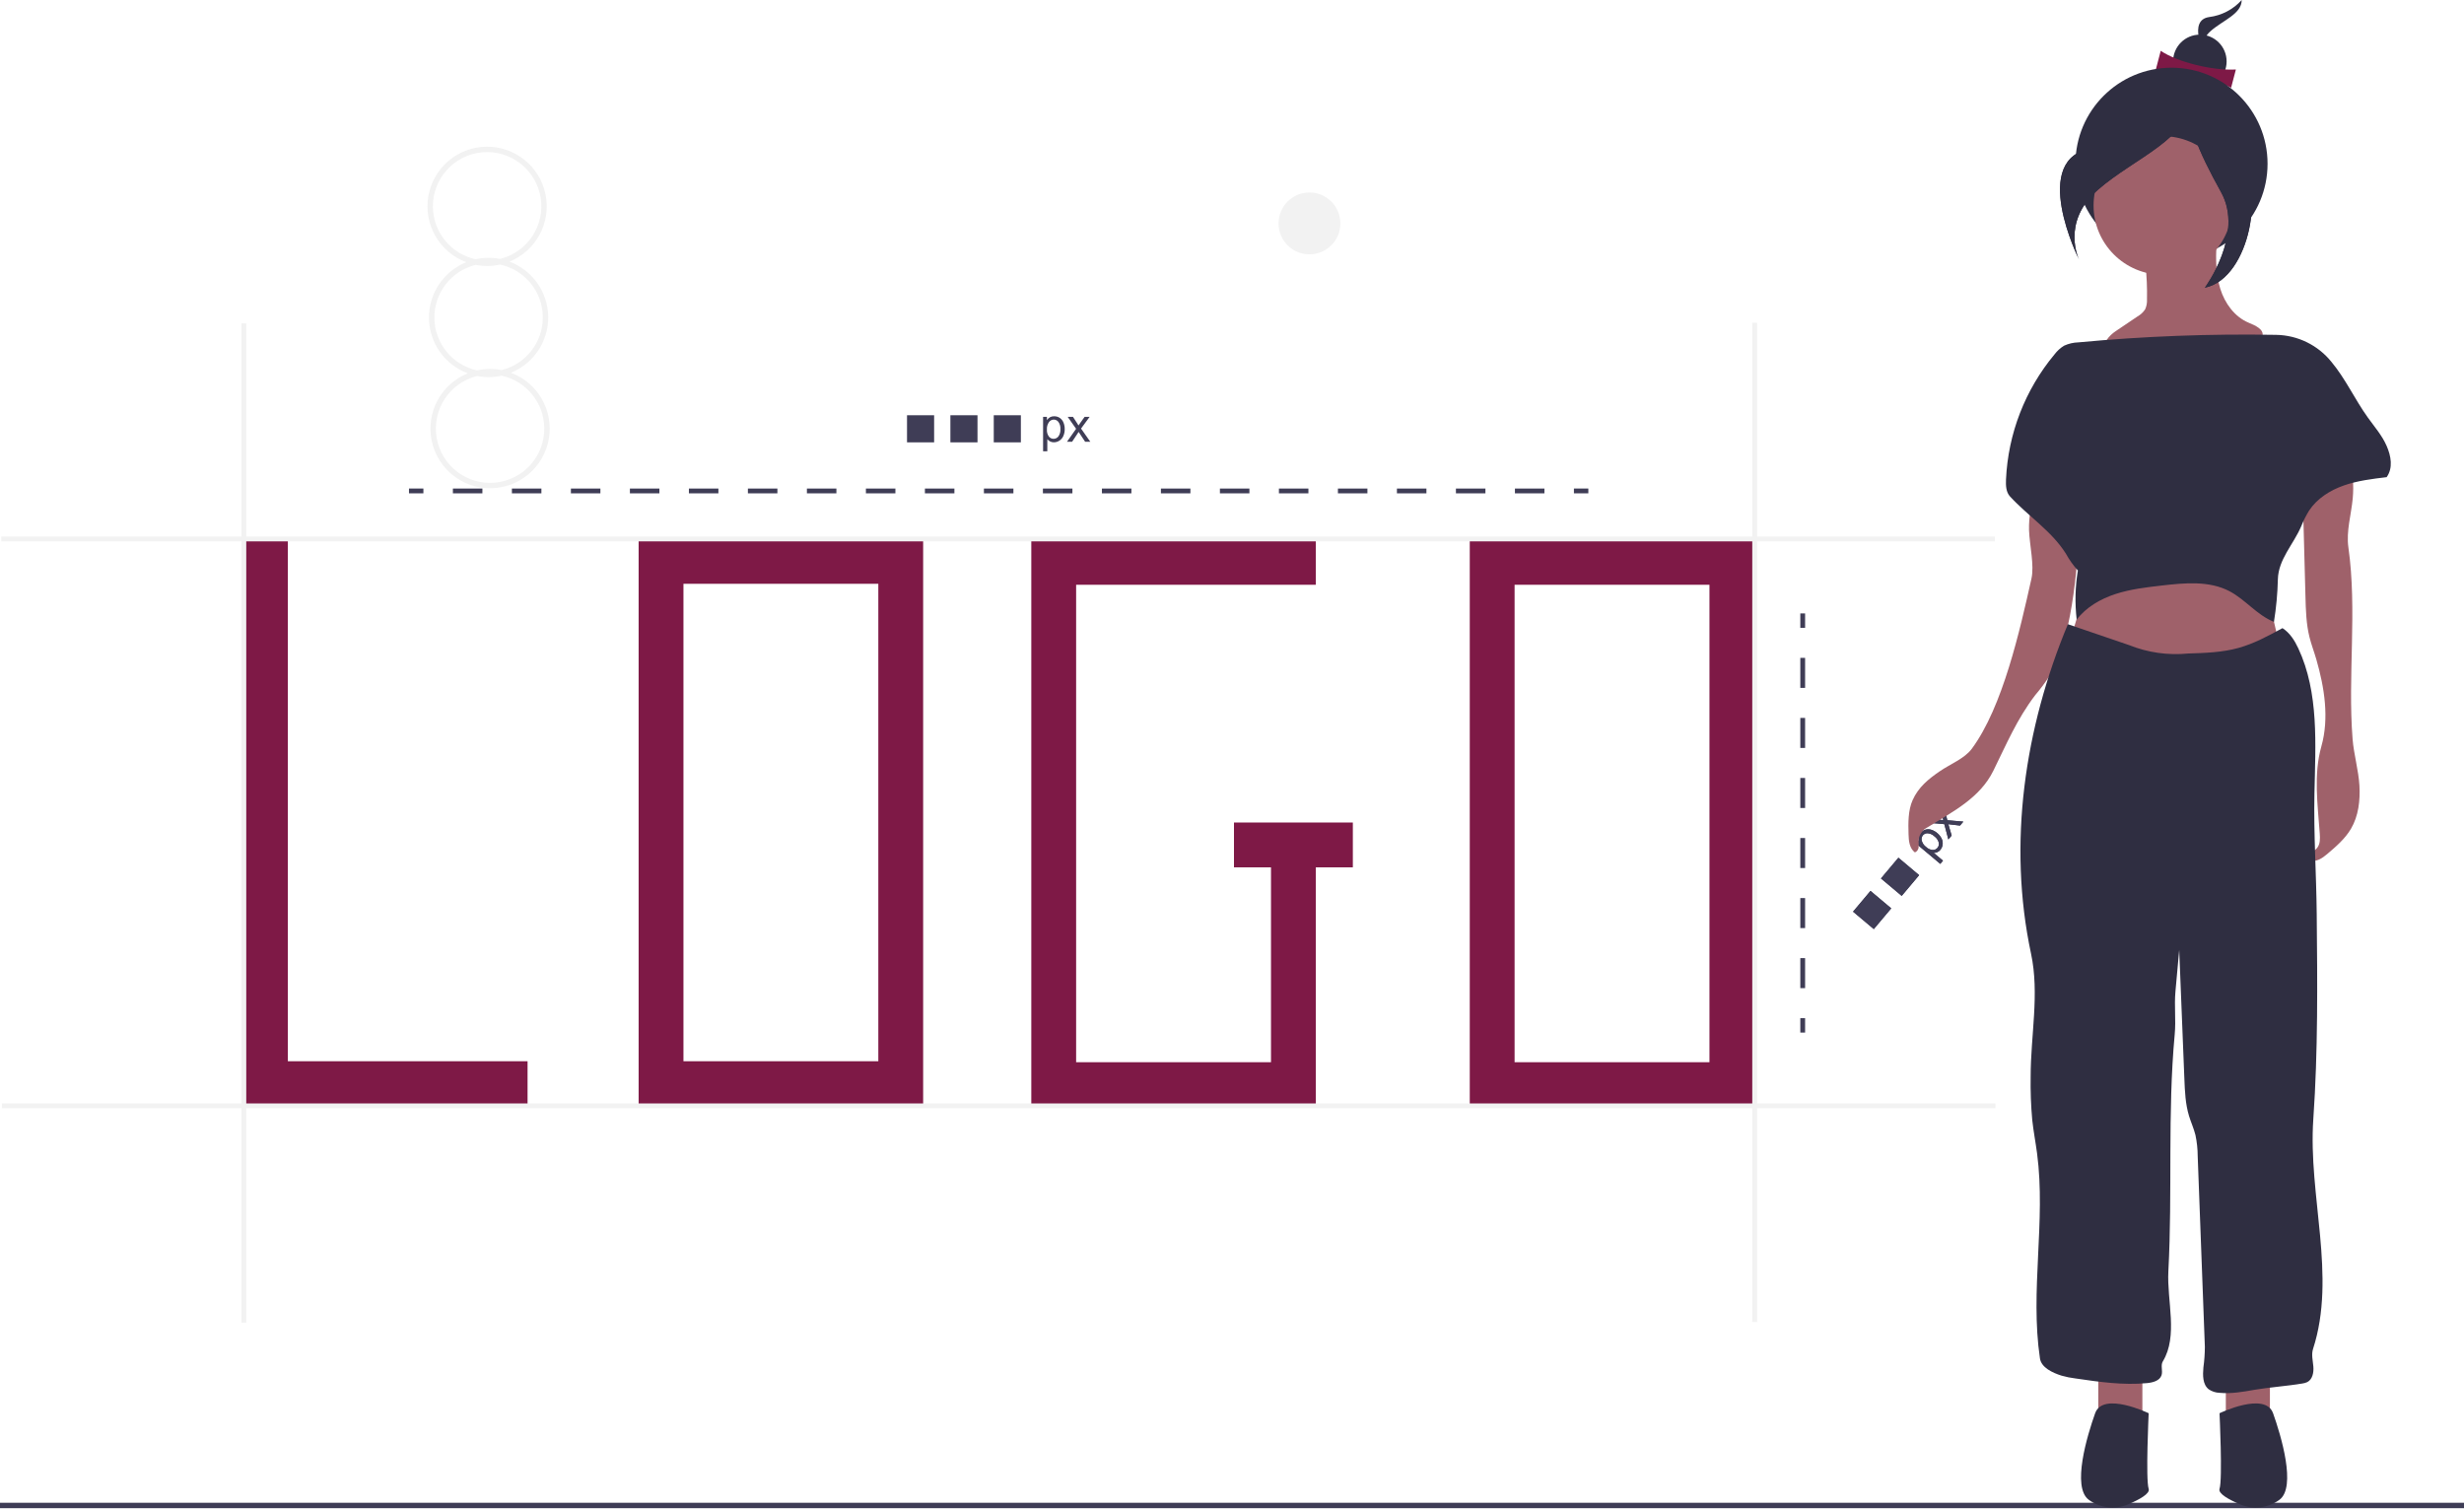
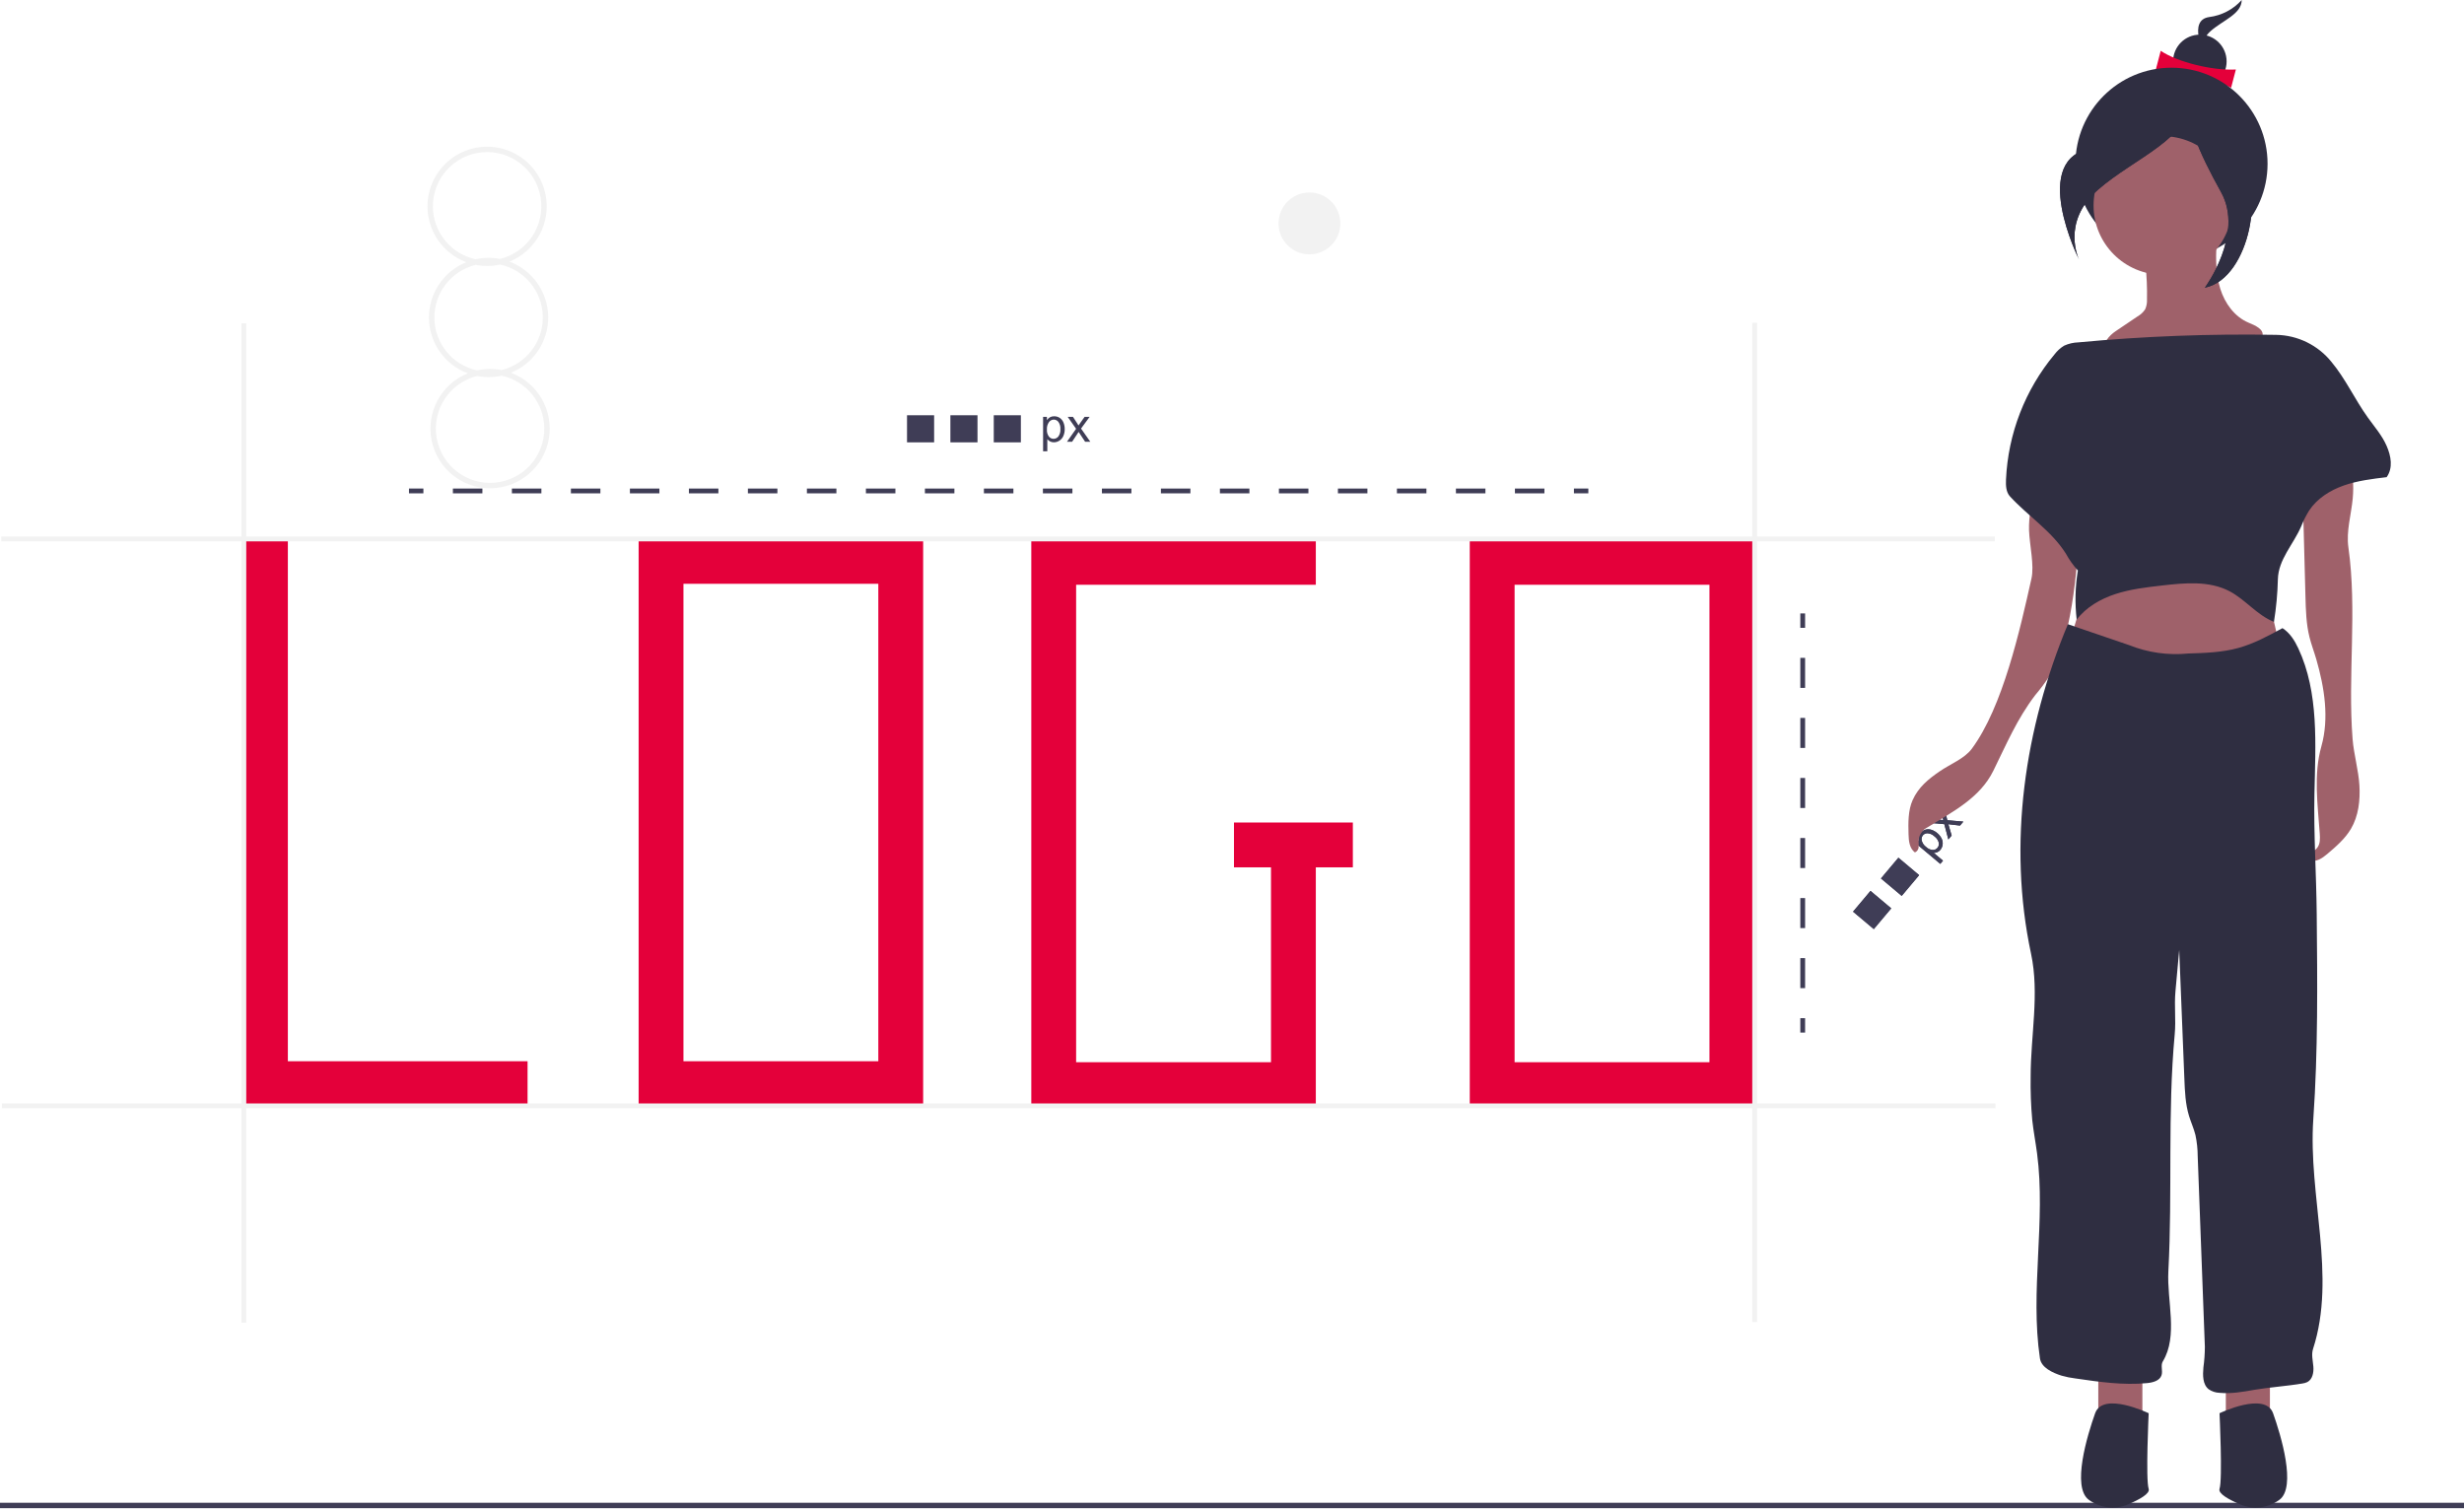
<svg xmlns="http://www.w3.org/2000/svg" id="ab9c9524-e61a-4262-9078-30d20f864b6e" data-name="Layer 1" width="909" height="556.371" viewBox="0 0 909 556.371">
  <path d="M861.295,490.505l-9.73-8.18.913-1.086.914.768a3.498,3.498,0,0,1-.075-1.544,3.116,3.116,0,0,1,.717-1.398,3.631,3.631,0,0,1,1.8-1.2,3.717,3.717,0,0,1,2.182.06,6.245,6.245,0,0,1,2.146,1.205,6.144,6.144,0,0,1,1.618,2.022,3.818,3.818,0,0,1,.378,2.24,3.775,3.775,0,0,1-.845,1.94,2.93,2.93,0,0,1-1.151.858,3.186,3.186,0,0,1-1.29.244l3.424,2.879Zm-5.265-6.269a4,4,0,0,0,2.469,1.138,2.201,2.201,0,0,0,1.768-.786,2.252,2.252,0,0,0,.472-1.926,4.167,4.167,0,0,0-1.607-2.318,4.058,4.058,0,0,0-2.479-1.14,2.176,2.176,0,0,0-1.78.759,2.243,2.243,0,0,0-.421,1.947A4.162,4.162,0,0,0,856.03,484.236Z" transform="translate(-145.5 -171.8146)" fill="#3f3d56" />
  <path d="M864.274,481.489l-1.496-5.644-5.377-.462,1.253-1.49,2.557.307q.727.09,1.2.173-.192-.659-.324-1.188l-.666-2.583,1.197-1.424,1.268,5.215,5.922.513-1.231,1.464-3.4-.394-.912-.111,1.222,4.181Z" transform="translate(-145.5 -171.8146)" fill="#3f3d56" />
  <rect x="831.156" y="502.515" width="10" height="10" transform="translate(-235.8907 649.1317) rotate(-49.94575)" fill="#3f3d56" />
  <rect x="841.452" y="490.268" width="10" height="10" transform="translate(-222.846 652.6469) rotate(-49.94575)" fill="#3f3d56" />
  <path d="M861.295,490.505l-9.73-8.18.913-1.086.914.768a3.498,3.498,0,0,1-.075-1.544,3.116,3.116,0,0,1,.717-1.398,3.631,3.631,0,0,1,1.8-1.2,3.717,3.717,0,0,1,2.182.06,6.245,6.245,0,0,1,2.146,1.205,6.144,6.144,0,0,1,1.618,2.022,3.818,3.818,0,0,1,.378,2.24,3.775,3.775,0,0,1-.845,1.94,2.93,2.93,0,0,1-1.151.858,3.186,3.186,0,0,1-1.29.244l3.424,2.879Zm-5.265-6.269a4,4,0,0,0,2.469,1.138,2.201,2.201,0,0,0,1.768-.786,2.252,2.252,0,0,0,.472-1.926,4.167,4.167,0,0,0-1.607-2.318,4.058,4.058,0,0,0-2.479-1.14,2.176,2.176,0,0,0-1.78.759,2.243,2.243,0,0,0-.421,1.947A4.162,4.162,0,0,0,856.03,484.236Z" transform="translate(-145.5 -171.8146)" fill="#3f3d56" />
  <path d="M864.274,481.489l-1.496-5.644-5.377-.462,1.253-1.49,2.557.307q.727.09,1.2.173-.192-.659-.324-1.188l-.666-2.583,1.197-1.424,1.268,5.215,5.922.513-1.231,1.464-3.4-.394-.912-.111,1.222,4.181Z" transform="translate(-145.5 -171.8146)" fill="#3f3d56" />
  <rect x="831.156" y="502.515" width="10" height="10" transform="translate(-235.8907 649.1317) rotate(-49.94575)" fill="#3f3d56" />
  <rect x="841.452" y="490.268" width="10" height="10" transform="translate(-222.846 652.6469) rotate(-49.94575)" fill="#3f3d56" />
  <rect y="554.371" width="909" height="2" fill="#3f3d56" />
  <circle cx="483.07" cy="82.416" r="11.409" fill="#f2f2f2" />
  <path d="M347.747,288.637a22.031,22.031,0,0,0-14.304-20.31,22,22,0,1,0-15.936.213,21.991,21.991,0,0,0,.549,40.996,22,22,0,1,0,15.936-.213A22.031,22.031,0,0,0,347.747,288.637Zm-42.545-40.434a20,20,0,1,1,24.771,19.138,22.023,22.023,0,0,0-9.025.121A20.021,20.021,0,0,1,305.202,248.203ZM346.295,329.66a20,20,0,1,1-24.771-19.138,22.024,22.024,0,0,0,9.025-.121A20.021,20.021,0,0,1,346.295,329.66Zm-15.774-21.324a22.023,22.023,0,0,0-9.025.121,19.979,19.979,0,0,1-.521-38.931,22.024,22.024,0,0,0,9.025-.121,19.979,19.979,0,0,1,.521,38.931Z" transform="translate(-145.5 -171.8146)" fill="#f2f2f2" />
-   <polygon points="106.196 198.825 89.661 198.825 89.661 391.493 89.661 408.028 106.196 408.028 194.622 408.028 194.622 391.493 106.196 391.493 106.196 198.825" fill="#7e1946" />
-   <path d="M397.635,370.64H381.1V579.843H486.061V370.64H397.635Zm71.891,192.668H397.635V387.175h71.891Z" transform="translate(-145.5 -171.8146)" fill="#7e1946" />
-   <path d="M776.142,370.999H687.716V580.202H792.677V370.999Zm0,192.668H704.251V387.534h71.891Z" transform="translate(-145.5 -171.8146)" fill="#7e1946" />
-   <polygon points="468.887 303.427 455.227 303.427 455.227 319.962 468.887 319.962 468.887 391.853 396.996 391.853 396.996 215.72 485.422 215.72 485.422 199.185 396.996 199.185 380.461 199.185 380.461 215.72 380.461 391.853 380.461 408.388 396.996 408.388 468.887 408.388 485.422 408.388 485.422 391.853 485.422 319.962 499.081 319.962 499.081 303.427 485.422 303.427 468.887 303.427" fill="#7e1946" />
+   <polygon points="106.196 198.825 89.661 198.825 89.661 391.493 89.661 408.028 106.196 408.028 194.622 408.028 194.622 391.493 106.196 391.493 106.196 198.825" fill="#E4003A" />
+   <path d="M397.635,370.64H381.1V579.843H486.061V370.64H397.635Zm71.891,192.668H397.635V387.175h71.891Z" transform="translate(-145.5 -171.8146)" fill="#E4003A" />
+   <path d="M776.142,370.999H687.716V580.202H792.677V370.999Zm0,192.668H704.251V387.534h71.891Z" transform="translate(-145.5 -171.8146)" fill="#E4003A" />
+   <polygon points="468.887 303.427 455.227 303.427 455.227 319.962 468.887 319.962 468.887 391.853 396.996 391.853 396.996 215.72 485.422 215.72 485.422 199.185 396.996 199.185 380.461 199.185 380.461 215.72 380.461 391.853 380.461 408.388 396.996 408.388 468.887 408.388 485.422 408.388 485.422 391.853 485.422 319.962 499.081 319.962 499.081 303.427 485.422 303.427 468.887 303.427" fill="#E4003A" />
  <rect x="150.881" y="180.217" width="5.317" height="1.772" fill="#3f3d56" />
  <path d="M715.257,353.804H704.373v-1.772H715.257Zm-21.766,0H682.608v-1.772H693.491Zm-21.767,0H660.841v-1.772h10.883Zm-21.767,0H639.075v-1.772h10.882Zm-21.766,0H617.309v-1.772h10.883Zm-21.767,0H595.542v-1.772h10.883Zm-21.767,0H573.777v-1.772h10.882Zm-21.766,0H552.01v-1.772h10.883Zm-21.767,0H530.243v-1.772h10.883Zm-21.766,0H508.478v-1.772H519.361Zm-21.767,0H486.711v-1.772h10.883Zm-21.766,0H464.945v-1.772h10.883Zm-21.767,0H443.179v-1.772h10.883Zm-21.766,0H421.412v-1.772h10.883Zm-21.766,0H399.646v-1.772h10.883Zm-21.767,0H377.88v-1.772h10.883Zm-21.766,0H356.114v-1.772h10.883Zm-21.766,0H334.347v-1.772h10.883Zm-21.766,0H312.581v-1.772h10.883Z" transform="translate(-145.5 -171.8146)" fill="#3f3d56" />
  <rect x="580.64" y="180.217" width="5.317" height="1.772" fill="#3f3d56" />
  <rect x="664.155" y="226.294" width="1.772" height="5.317" fill="#3f3d56" />
  <path d="M811.427,536.341h-1.772V525.264H811.427Zm0-22.153h-1.772V503.112H811.427Zm0-22.152h-1.772V480.959H811.427Zm0-22.152h-1.772V458.807H811.427Zm0-22.153h-1.772V436.654H811.427Zm0-22.152h-1.772V414.502H811.427Z" transform="translate(-145.5 -171.8146)" fill="#3f3d56" />
  <rect x="664.155" y="375.602" width="1.772" height="5.317" fill="#3f3d56" />
  <rect x="89.076" y="119.298" width="1.772" height="368.618" fill="#f2f2f2" />
  <rect x="646.433" y="119.076" width="1.772" height="368.618" fill="#f2f2f2" />
  <rect x="0.687" y="407.059" width="735.463" height="1.772" fill="#f2f2f2" />
  <rect x="0.466" y="197.939" width="735.463" height="1.772" fill="#f2f2f2" />
  <path d="M937.551,282.3a7.791,7.791,0,0,1-.686,3.635,8.1,8.1,0,0,1-2.766,2.584l-8.077,5.448c-2.382,1.607-5.075,4.454-3.547,6.887a5.252,5.252,0,0,0,2.304,1.744c8.273,3.971,17.715,4.727,26.891,4.581,5.852-.093,11.972-.611,16.926-3.726,2.358-1.482,4.394-3.522,6.983-4.551,1.791-.712,4.12-1.232,4.579-3.104.622-2.537-2.718-3.943-5.129-4.949-5.16-2.153-8.743-7.128-10.423-12.461s-1.691-11.037-1.427-16.622a3.037,3.037,0,0,0-.514-2.299,2.956,2.956,0,0,0-1.897-.666,100.229,100.229,0,0,0-16.734-.282,11.694,11.694,0,0,0-5.921,1.541c-3.393,2.324-1.468,6.264-1.109,9.535A98.846,98.846,0,0,1,937.551,282.3Z" transform="translate(-145.5 -171.8146)" fill="#9f616a" />
  <path d="M972.493,171.815a19.369,19.369,0,0,1-12.014,6.293c-8.009,1.144-1.716,13.73-1.716,13.73s-2.288-4.577,2.288-8.581S972.493,176.963,972.493,171.815Z" transform="translate(-145.5 -171.8146)" fill="#2f2e41" />
  <circle cx="811.552" cy="22.655" r="9.875" fill="#2f2e41" />
-   <path d="M968.58,204.193c-7.629-3.985-20.753-7.119-27.726-6.895l1.764-6.744c6.173,4.194,19.228,7.387,27.726,6.895Z" transform="translate(-145.5 -171.8146)" fill="#7e1946" />
+   <path d="M968.58,204.193c-7.629-3.985-20.753-7.119-27.726-6.895l1.764-6.744c6.173,4.194,19.228,7.387,27.726,6.895Z" transform="translate(-145.5 -171.8146)" fill="#E4003A" />
  <circle cx="801.096" cy="60.412" r="35.434" fill="#2f2e41" />
  <rect x="774.084" y="503.918" width="16.265" height="27.883" fill="#9f616a" />
  <rect x="821.136" y="503.918" width="16.265" height="27.883" fill="#9f616a" />
  <polygon points="770.018 215.218 762.142 241.501 842.048 243.101 835.658 215.218 814.746 201.277 770.018 215.218" fill="#9f616a" />
  <circle cx="797.901" cy="75.806" r="25.559" fill="#9f616a" />
  <path d="M896.599,353.098a36.202,36.202,0,0,0-2.565,14.313c.226,5.677,1.994,12.937.892,17.862-4.263,19.052-10.584,47.341-22.012,62.769-2.683,3.622-7.931,5.619-11.91,8.362s-7.767,5.743-9.924,10.599c-1.678,3.777-1.621,8.361-1.493,12.648.071,2.365.3,5.065,2.349,6.624a2.247,2.247,0,0,0,1.372-2.183c.101-.972-.092-1.963.074-2.966a6.064,6.064,0,0,1,3.213-4.122c9.333-5.767,19.318-10.8,24.263-20.839s8.697-18.993,15.393-27.835a73.975,73.975,0,0,0,5.262-7.018,54.8,54.8,0,0,0,5.812-14.302c2.737-10.514,3.972-21.584,4.807-32.309.427-5.481.397-11.352-3.764-14.896C904.521,356.527,899.836,356.942,896.599,353.098Z" transform="translate(-145.5 -171.8146)" fill="#9f616a" />
  <path d="M1012.129,340.8a41.395,41.395,0,0,1,1.327,14.857c-.561,6.046-2.456,12.07-1.605,18.082,3.292,23.26-.299,47.324,1.551,70.742.434,5.498,2.202,11.583,2.517,17.089s-.324,11.251-3.126,16.001c-2.18,3.695-5.512,6.544-8.783,9.32-1.804,1.531-4.18,3.16-6.339,2.192a2.229,2.229,0,0,1,.562-2.567c.644-.689,1.494-1.171,2.087-1.904,1.144-1.416,1.097-3.421.968-5.236-.761-10.785-2.347-21.841.597-32.244,2.935-10.372,1.132-21.697-1.859-32.053-.8-2.768-1.841-5.465-2.537-8.261-1.206-4.849-1.345-9.891-1.478-14.886l-.822-30.819c-.14-5.25.181-11.442,4.558-14.344C1003.798,344.084,1008.943,344.466,1012.129,340.8Z" transform="translate(-145.5 -171.8146)" fill="#9f616a" />
  <path d="M987.535,403.535c-5.22,2.844-10.497,5.713-16.226,7.3-5.998,1.662-12.289,1.864-18.51,2.056a46.425,46.425,0,0,1-21.842-3.091L908.368,402.089c-15.98,38.376-22.261,80.899-13.589,121.555,3.157,14.802-.15,30.135-.144,45.27a149.295,149.295,0,0,0,.584,16.073c.448,4.121,1.238,8.198,1.78,12.308,3.302,25.036-2.657,50.653,1.063,75.631.511,3.43,4.669,5.327,7.977,6.37a32.559,32.559,0,0,0,5.095,1.025c8.758,1.282,17.619,2.567,26.431,1.725,2.153-.206,4.705-.867,5.359-2.928.522-1.643-.429-3.609.467-5.082,5.721-9.403,1.459-22.287,2.046-33.279,1.555-29.076-.347-58.304,2.336-87.297.513-5.55-.219-10.449.284-16l.341-3.77,1.037-11.453c.619,15.964,1.286,31.545,1.905,47.508.18,4.642.37,9.345,1.732,13.787.721,2.351,1.762,4.601,2.354,6.988a38.567,38.567,0,0,1,.835,7.849l2.642,70.327a57.501,57.501,0,0,1-.539,7.565c-.259,2.877-.312,6.268,1.952,8.062a7.464,7.464,0,0,0,4.003,1.304c4.308.404,8.631-.358,12.892-1.117,4.312-.768,13.27-1.536,17.582-2.304a6.662,6.662,0,0,0,1.89-.533c1.945-.995,2.426-3.569,2.242-5.746s-.787-4.42-.114-6.497c8.729-26.941-1.868-56.522.098-84.773,1.751-25.159,1.504-50.409,1.257-75.628-.146-14.914-1.155-29.501-.843-44.412.38-18.168,1.733-37.197-5.965-53.658C991.999,408.052,990.236,405.266,987.535,403.535Z" transform="translate(-145.5 -171.8146)" fill="#2f2e41" />
  <path d="M938.173,693.159s-16.846-8.132-19.75,0-8.713,27.302-2.324,31.949h0a14.806,14.806,0,0,0,14.495,1.671c4.127-1.755,8.168-3.97,7.579-5.737C937.011,717.556,938.173,693.159,938.173,693.159Z" transform="translate(-145.5 -171.8146)" fill="#2f2e41" />
  <path d="M964.313,693.159s16.846-8.132,19.75,0,8.713,27.302,2.324,31.949h0a14.806,14.806,0,0,1-14.495,1.671c-4.127-1.755-8.168-3.97-7.579-5.737C965.474,717.556,964.313,693.159,964.313,693.159Z" transform="translate(-145.5 -171.8146)" fill="#2f2e41" />
  <path d="M985.183,295.344a655.19,655.19,0,0,0-72.96,2.771,13.663,13.663,0,0,0-5.228,1.209,12.666,12.666,0,0,0-3.554,3.216A77.595,77.595,0,0,0,885.538,348.729c-.092,2.19-.007,4.613,1.476,6.226,6.723,7.311,15.246,12.647,20.574,21.03a32.954,32.954,0,0,0,4.46,6.287,65.425,65.425,0,0,0-.435,18.118c3.53-4.616,8.809-7.648,14.333-9.448s11.344-2.471,17.117-3.133c8.424-.965,17.44-1.828,24.946,2.116,5.891,3.096,10.183,8.863,16.379,11.292a115.68,115.68,0,0,0,1.448-15.694c.175-7.363,5.702-12.8,8.614-19.565a37.068,37.068,0,0,1,2.882-5.752c2.949-4.496,7.754-7.519,12.828-9.297s10.462-2.429,15.801-3.068c2.428-3.416,1.647-7.786-.041-11.622s-4.507-7.04-6.947-10.448c-4.738-6.618-8.142-14.167-13.35-20.423A26.744,26.744,0,0,0,985.183,295.344Z" transform="translate(-145.5 -171.8146)" fill="#2f2e41" />
  <path d="M953.736,207.537S941.714,222.993,917.671,226.428s-5.152,41.217-5.152,41.217-6.87-13.739,6.87-25.761S953.736,222.993,953.736,207.537Z" transform="translate(-145.5 -171.8146)" fill="#2f2e41" />
  <path d="M953.736,207.537s6.87,24.043,17.174,27.478,5.152,39.5-12.022,42.935c0,0,14.598-19.75,6.011-35.206S951.16,215.265,953.736,207.537Z" transform="translate(-145.5 -171.8146)" fill="#2f2e41" />
  <path d="M953.736,207.537S941.714,222.993,917.671,226.428s-5.152,41.217-5.152,41.217-6.87-13.739,6.87-25.761S953.736,222.993,953.736,207.537Z" transform="translate(-145.5 -171.8146)" fill="#2f2e41" />
  <path d="M953.736,207.537s6.87,24.043,17.174,27.478,5.152,39.5-12.022,42.935c0,0,14.598-19.75,6.011-35.206S951.16,215.265,953.736,207.537Z" transform="translate(-145.5 -171.8146)" fill="#2f2e41" />
  <path d="M530.308,338.296V325.585H531.727v1.194a3.498,3.498,0,0,1,1.134-1.051,3.116,3.116,0,0,1,1.532-.35,3.631,3.631,0,0,1,2.077.606,3.717,3.717,0,0,1,1.359,1.709,6.245,6.245,0,0,1,.459,2.419,6.144,6.144,0,0,1-.506,2.54,3.819,3.819,0,0,1-1.471,1.731,3.775,3.775,0,0,1-2.029.601,2.93,2.93,0,0,1-1.398-.329,3.186,3.186,0,0,1-1.017-.831v4.474Zm1.41-8.065a4,4,0,0,0,.718,2.622,2.201,2.201,0,0,0,1.739.848,2.252,2.252,0,0,0,1.778-.878,4.167,4.167,0,0,0,.74-2.721,4.058,4.058,0,0,0-.723-2.631,2.176,2.176,0,0,0-1.726-.874,2.243,2.243,0,0,0-1.761.93A4.162,4.162,0,0,0,531.718,330.232Z" transform="translate(-145.5 -171.8146)" fill="#3f3d56" />
  <path d="M539.126,334.775l3.357-4.777-3.107-4.413h1.947l1.41,2.155q.398.615.64,1.03.38-.571.701-1.012l1.549-2.172h1.86l-3.176,4.327,3.418,4.863h-1.912l-1.886-2.856-.502-.77-2.414,3.626Z" transform="translate(-145.5 -171.8146)" fill="#3f3d56" />
  <rect x="334.611" y="153.185" width="10" height="10" fill="#3f3d56" />
  <rect x="350.611" y="153.185" width="10" height="10" fill="#3f3d56" />
  <rect x="366.611" y="153.185" width="10" height="10" fill="#3f3d56" />
</svg>
